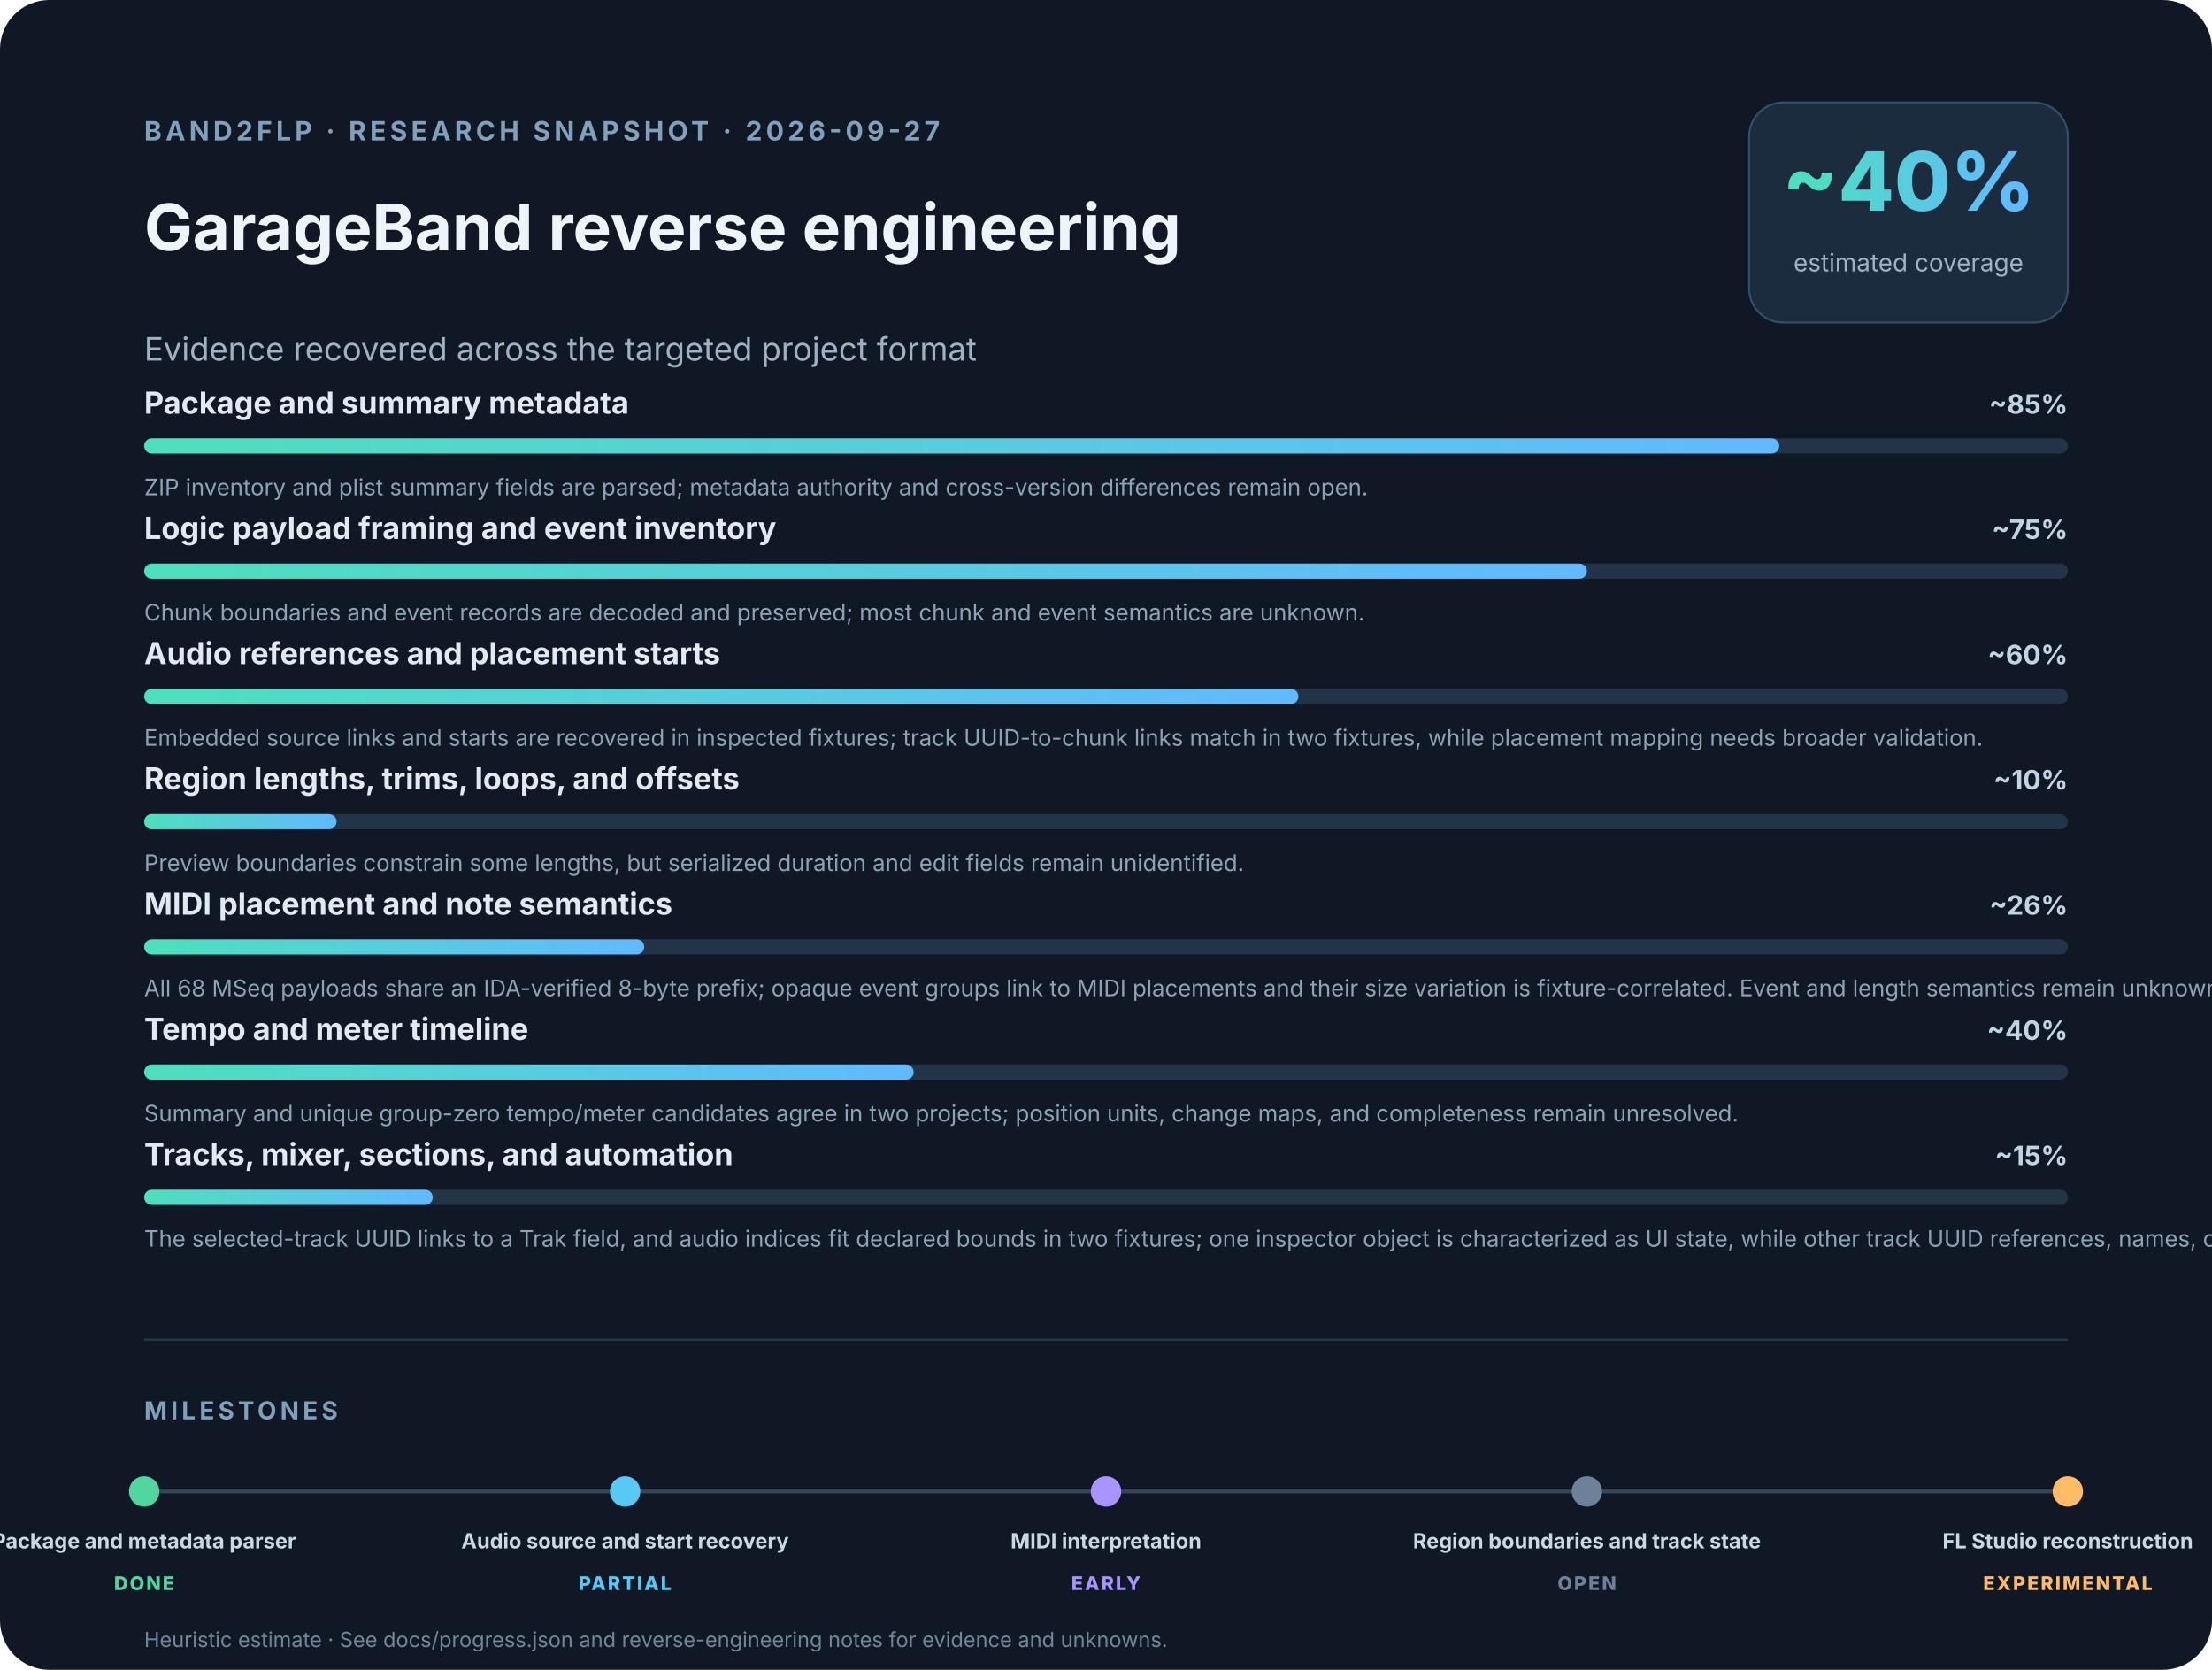
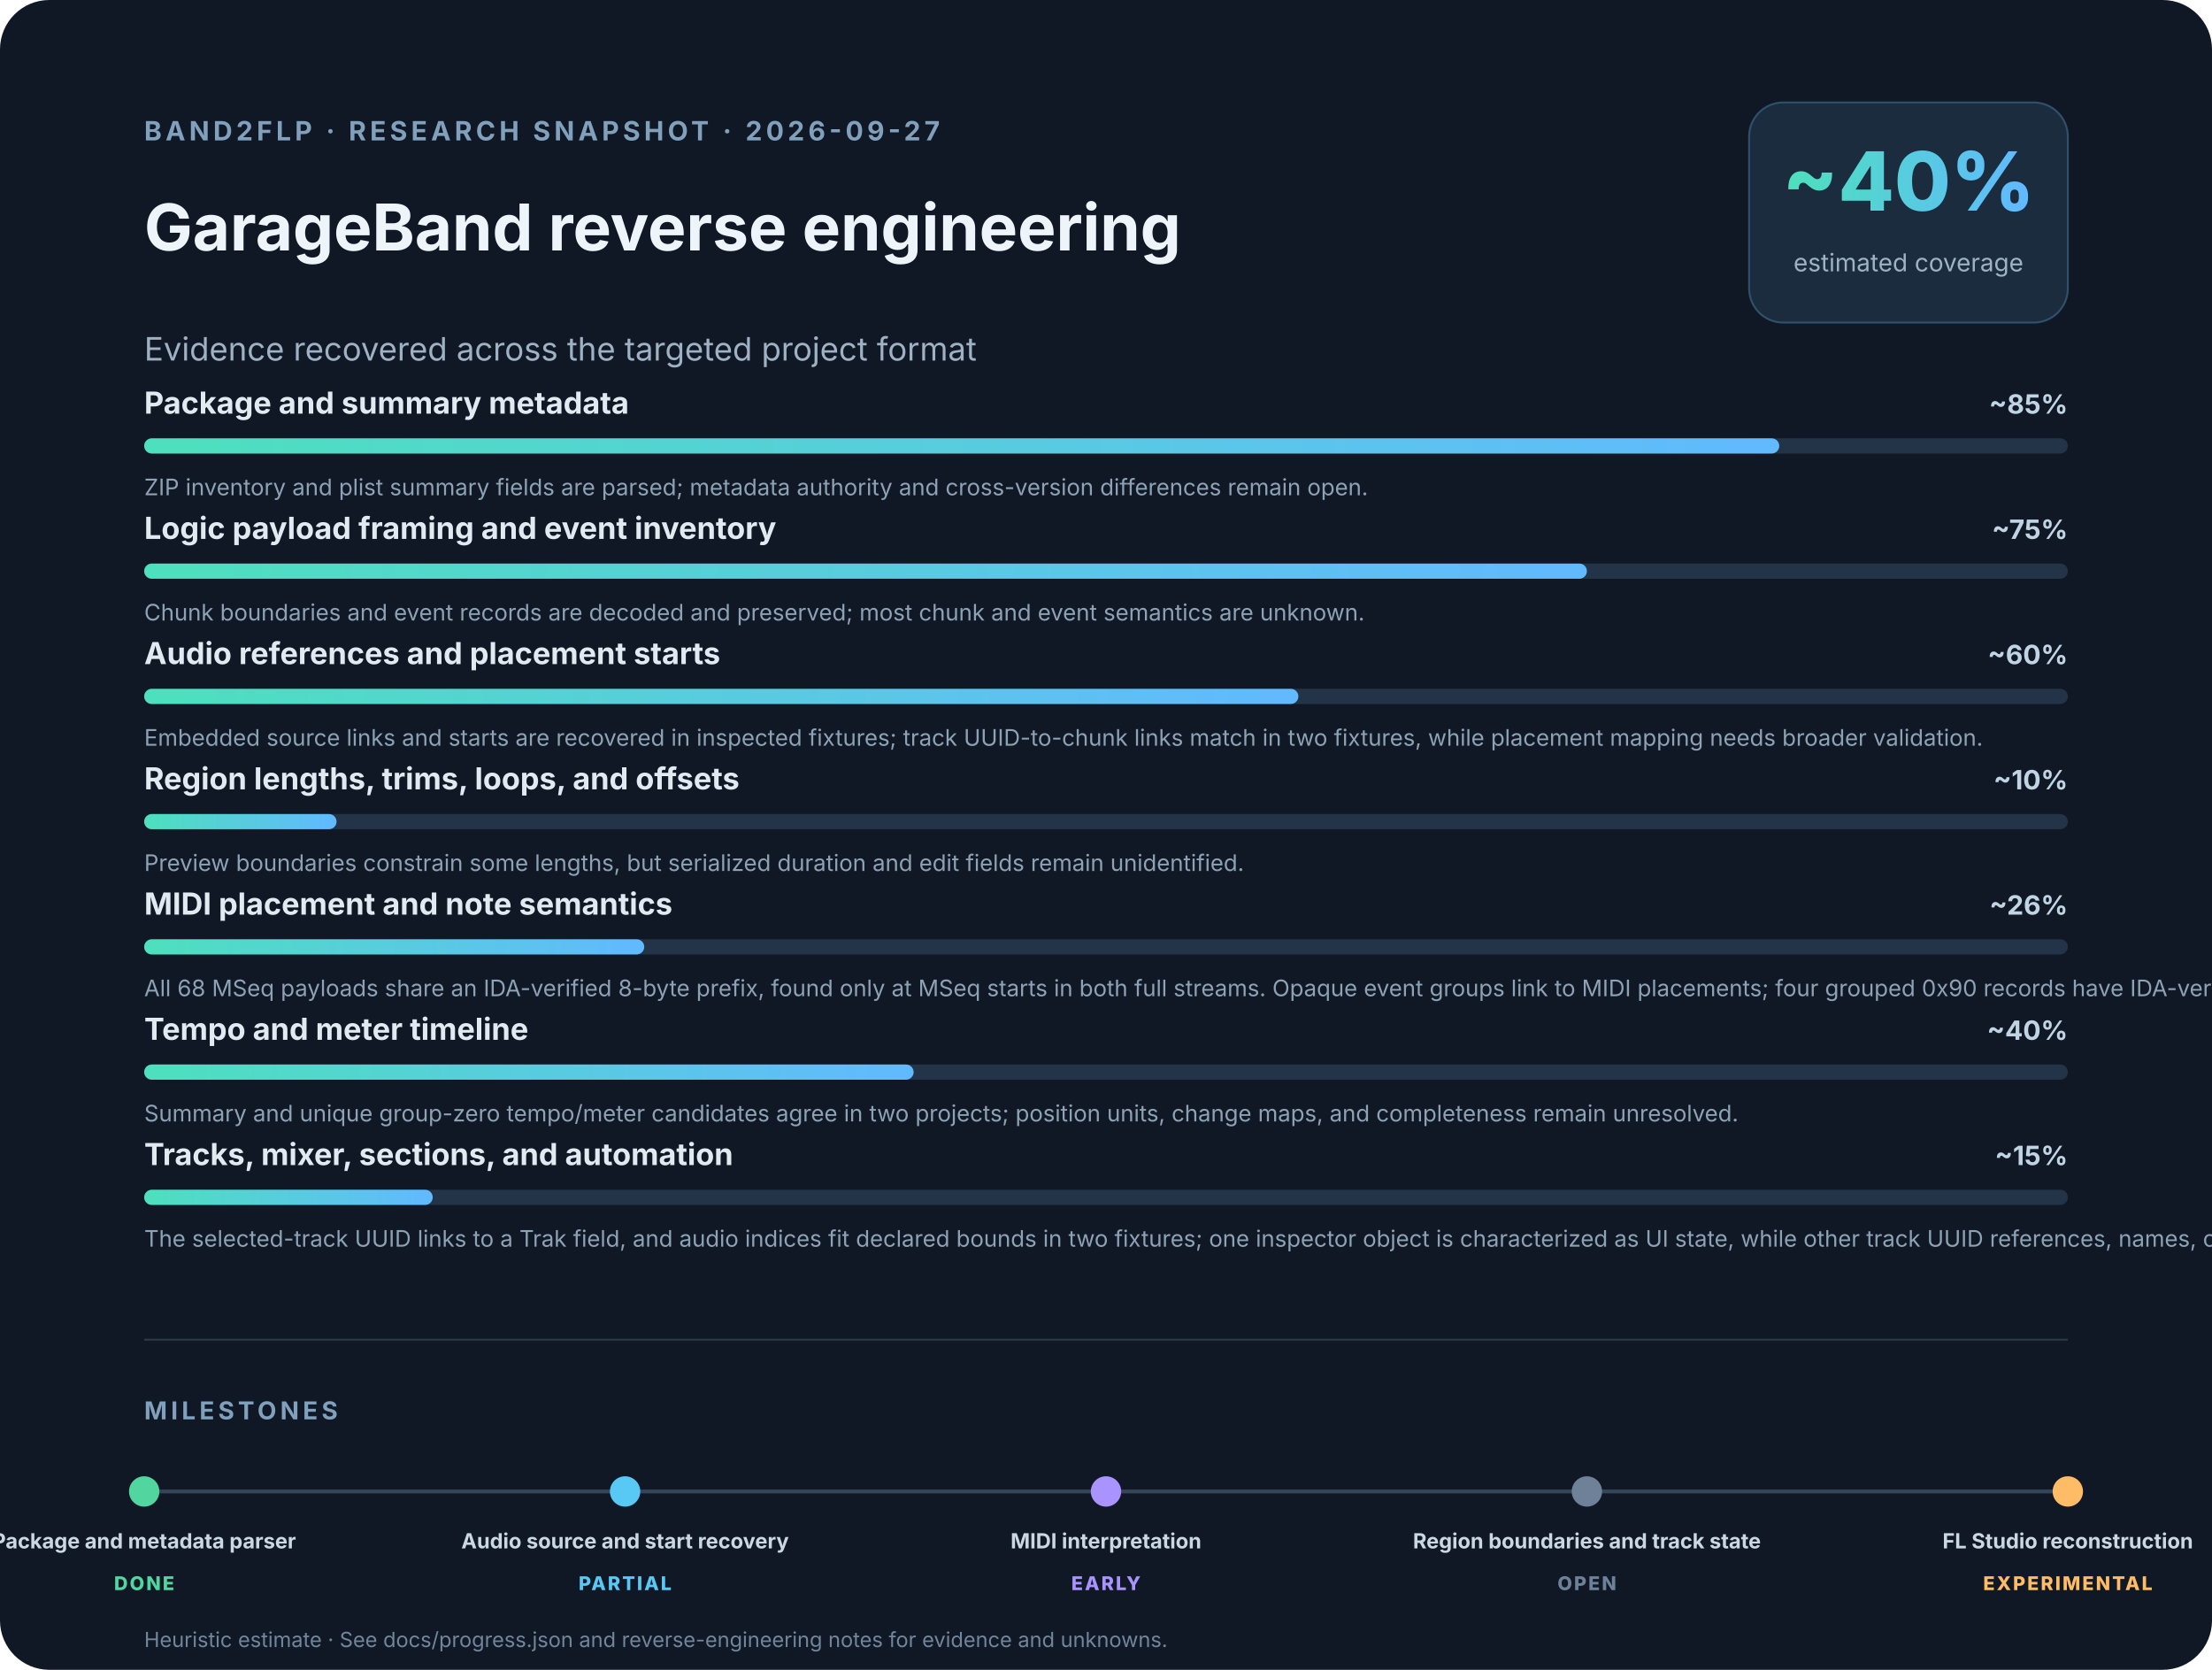
<svg xmlns="http://www.w3.org/2000/svg" viewBox="0 0 1166 880" role="img" aria-labelledby="title desc">
  <defs>
    <linearGradient id="accent" x1="0" x2="1">
      <stop offset="0" stop-color="#4de0bd" />
      <stop offset="1" stop-color="#61b9ff" />
    </linearGradient>
  </defs>
  <rect width="1166" height="880" rx="26" fill="#101826" />
  <text x="76" y="74" class="eyebrow">BAND2FLP · RESEARCH SNAPSHOT · 2026-09-27</text>
  <text x="76" y="132" class="headline">GarageBand reverse engineering</text>
  <text x="76" y="190" class="subhead">Evidence recovered across the targeted project format</text>
  <rect x="922" y="54" width="168" height="116" rx="18" fill="#1b2c3e" stroke="#31506a" />
  <text x="1006" y="111" class="big-pct" text-anchor="middle">~40%</text>
  <text x="1006" y="143" class="small" text-anchor="middle">estimated coverage</text>
  <text x="76" y="218" class="row-title">Package and summary metadata</text>
  <text x="1090" y="218" class="row-pct" text-anchor="end">~85%</text>
  <rect x="76" y="231" width="1014" height="8" rx="4" class="bar-bg" />
  <rect x="76" y="231" width="861.9" height="8" rx="4" class="bar-fill" />
  <text x="76" y="261" class="row-note">ZIP inventory and plist summary fields are parsed; metadata authority and cross-version differences remain open.</text>
  <text x="76" y="284" class="row-title">Logic payload framing and event inventory</text>
  <text x="1090" y="284" class="row-pct" text-anchor="end">~75%</text>
  <rect x="76" y="297" width="1014" height="8" rx="4" class="bar-bg" />
  <rect x="76" y="297" width="760.5" height="8" rx="4" class="bar-fill" />
  <text x="76" y="327" class="row-note">Chunk boundaries and event records are decoded and preserved; most chunk and event semantics are unknown.</text>
  <text x="76" y="350" class="row-title">Audio references and placement starts</text>
  <text x="1090" y="350" class="row-pct" text-anchor="end">~60%</text>
  <rect x="76" y="363" width="1014" height="8" rx="4" class="bar-bg" />
  <rect x="76" y="363" width="608.4" height="8" rx="4" class="bar-fill" />
  <text x="76" y="393" class="row-note">Embedded source links and starts are recovered in inspected fixtures; track UUID-to-chunk links match in two fixtures, while placement mapping needs broader validation.</text>
  <text x="76" y="416" class="row-title">Region lengths, trims, loops, and offsets</text>
  <text x="1090" y="416" class="row-pct" text-anchor="end">~10%</text>
  <rect x="76" y="429" width="1014" height="8" rx="4" class="bar-bg" />
  <rect x="76" y="429" width="101.4" height="8" rx="4" class="bar-fill" />
  <text x="76" y="459" class="row-note">Preview boundaries constrain some lengths, but serialized duration and edit fields remain unidentified.</text>
  <text x="76" y="482" class="row-title">MIDI placement and note semantics</text>
  <text x="1090" y="482" class="row-pct" text-anchor="end">~26%</text>
  <rect x="76" y="495" width="1014" height="8" rx="4" class="bar-bg" />
  <rect x="76" y="495" width="263.6" height="8" rx="4" class="bar-fill" />
-   <text x="76" y="525" class="row-note">All 68 MSeq payloads share an IDA-verified 8-byte prefix; opaque event groups link to MIDI placements and their size variation is fixture-correlated. Event and length semantics remain unknown.</text>
+   <text x="76" y="525" class="row-note">All 68 MSeq payloads share an IDA-verified 8-byte prefix, found only at MSeq starts in both full streams. Opaque event groups link to MIDI placements; four grouped 0x90 records have IDA-verified byte-offset variation that guides controlled tests. Event and length semantics remain unknown.</text>
  <text x="76" y="548" class="row-title">Tempo and meter timeline</text>
  <text x="1090" y="548" class="row-pct" text-anchor="end">~40%</text>
  <rect x="76" y="561" width="1014" height="8" rx="4" class="bar-bg" />
  <rect x="76" y="561" width="405.6" height="8" rx="4" class="bar-fill" />
  <text x="76" y="591" class="row-note">Summary and unique group-zero tempo/meter candidates agree in two projects; position units, change maps, and completeness remain unresolved.</text>
  <text x="76" y="614" class="row-title">Tracks, mixer, sections, and automation</text>
  <text x="1090" y="614" class="row-pct" text-anchor="end">~15%</text>
  <rect x="76" y="627" width="1014" height="8" rx="4" class="bar-bg" />
  <rect x="76" y="627" width="152.1" height="8" rx="4" class="bar-fill" />
  <text x="76" y="657" class="row-note">The selected-track UUID links to a Trak field, and audio indices fit declared bounds in two fixtures; one inspector object is characterized as UI state, while other track UUID references, names, ordering, mixer state, sections, and automation remain unresolved.</text>
  <line x1="76" y1="706" x2="1090" y2="706" stroke="#2b3a4b" />
  <text x="76" y="748" class="section">MILESTONES</text>
  <line x1="76" y1="786" x2="1090" y2="786" stroke="#35465b" stroke-width="2" />
  <circle cx="76.0" cy="786" r="8" fill="#52d6a0" />
  <text x="76.0" y="816" class="milestone-name" text-anchor="middle">Package and metadata parser</text>
  <text x="76.0" y="838" class="milestone-state" text-anchor="middle" fill="#52d6a0">DONE</text>
  <circle cx="329.5" cy="786" r="8" fill="#58c9f5" />
  <text x="329.5" y="816" class="milestone-name" text-anchor="middle">Audio source and start recovery</text>
  <text x="329.5" y="838" class="milestone-state" text-anchor="middle" fill="#58c9f5">PARTIAL</text>
  <circle cx="583.0" cy="786" r="8" fill="#a994ff" />
  <text x="583.0" y="816" class="milestone-name" text-anchor="middle">MIDI interpretation</text>
  <text x="583.0" y="838" class="milestone-state" text-anchor="middle" fill="#a994ff">EARLY</text>
  <circle cx="836.5" cy="786" r="8" fill="#6f8199" />
  <text x="836.5" y="816" class="milestone-name" text-anchor="middle">Region boundaries and track state</text>
  <text x="836.5" y="838" class="milestone-state" text-anchor="middle" fill="#6f8199">OPEN</text>
  <circle cx="1090.0" cy="786" r="8" fill="#ffbc66" />
  <text x="1090.0" y="816" class="milestone-name" text-anchor="middle">FL Studio reconstruction</text>
  <text x="1090.0" y="838" class="milestone-state" text-anchor="middle" fill="#ffbc66">EXPERIMENTAL</text>
  <text x="76" y="868" class="footer">Heuristic estimate · See docs/progress.json and reverse-engineering notes for evidence and unknowns.</text>
  <style>
text { font-family: Inter, Segoe UI, Arial, sans-serif; }
.eyebrow { fill:#81a0bb; font-size:14px; font-weight:700; letter-spacing:2px; }
.headline { fill:#edf5fb; font-size:34px; font-weight:700; }
.subhead { fill:#9eb2c4; font-size:17px; }
.big-pct { fill:url(#accent); font-size:43px; font-weight:800; }
.small { fill:#9eb2c4; font-size:13px; }
.row-title { fill:#e1eaf1; font-size:16px; font-weight:650; }
.row-pct { fill:#c0d4e3; font-size:14px; font-weight:700; }
.bar-bg { fill:#243448; } .bar-fill { fill:url(#accent); }
.row-note { fill:#8da2b4; font-size:12px; }
.section { fill:#81a0bb; font-size:13px; font-weight:700; letter-spacing:2px; }
.milestone-name { fill:#cbd8e2; font-size:11px; font-weight:650; }
.milestone-state { font-size:10px; font-weight:800; letter-spacing:1px; }
.footer { fill:#71869a; font-size:11px; }
</style>
</svg>
